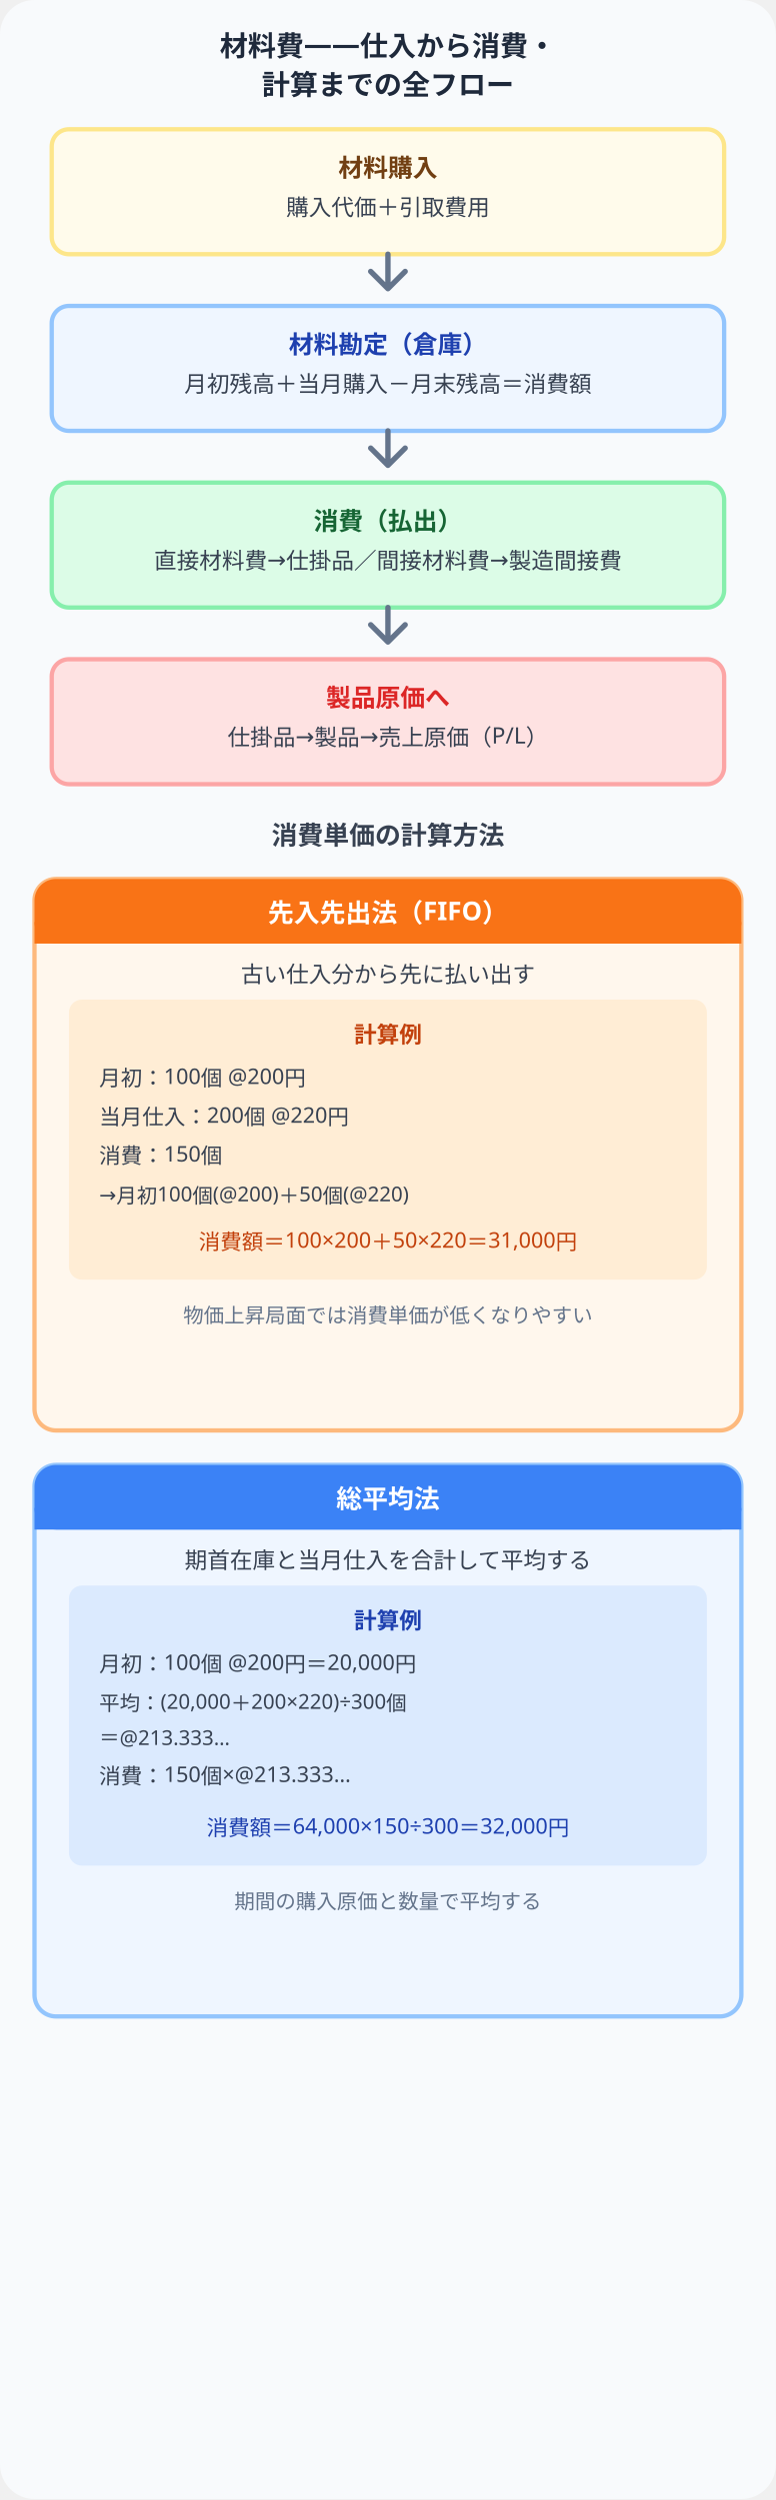
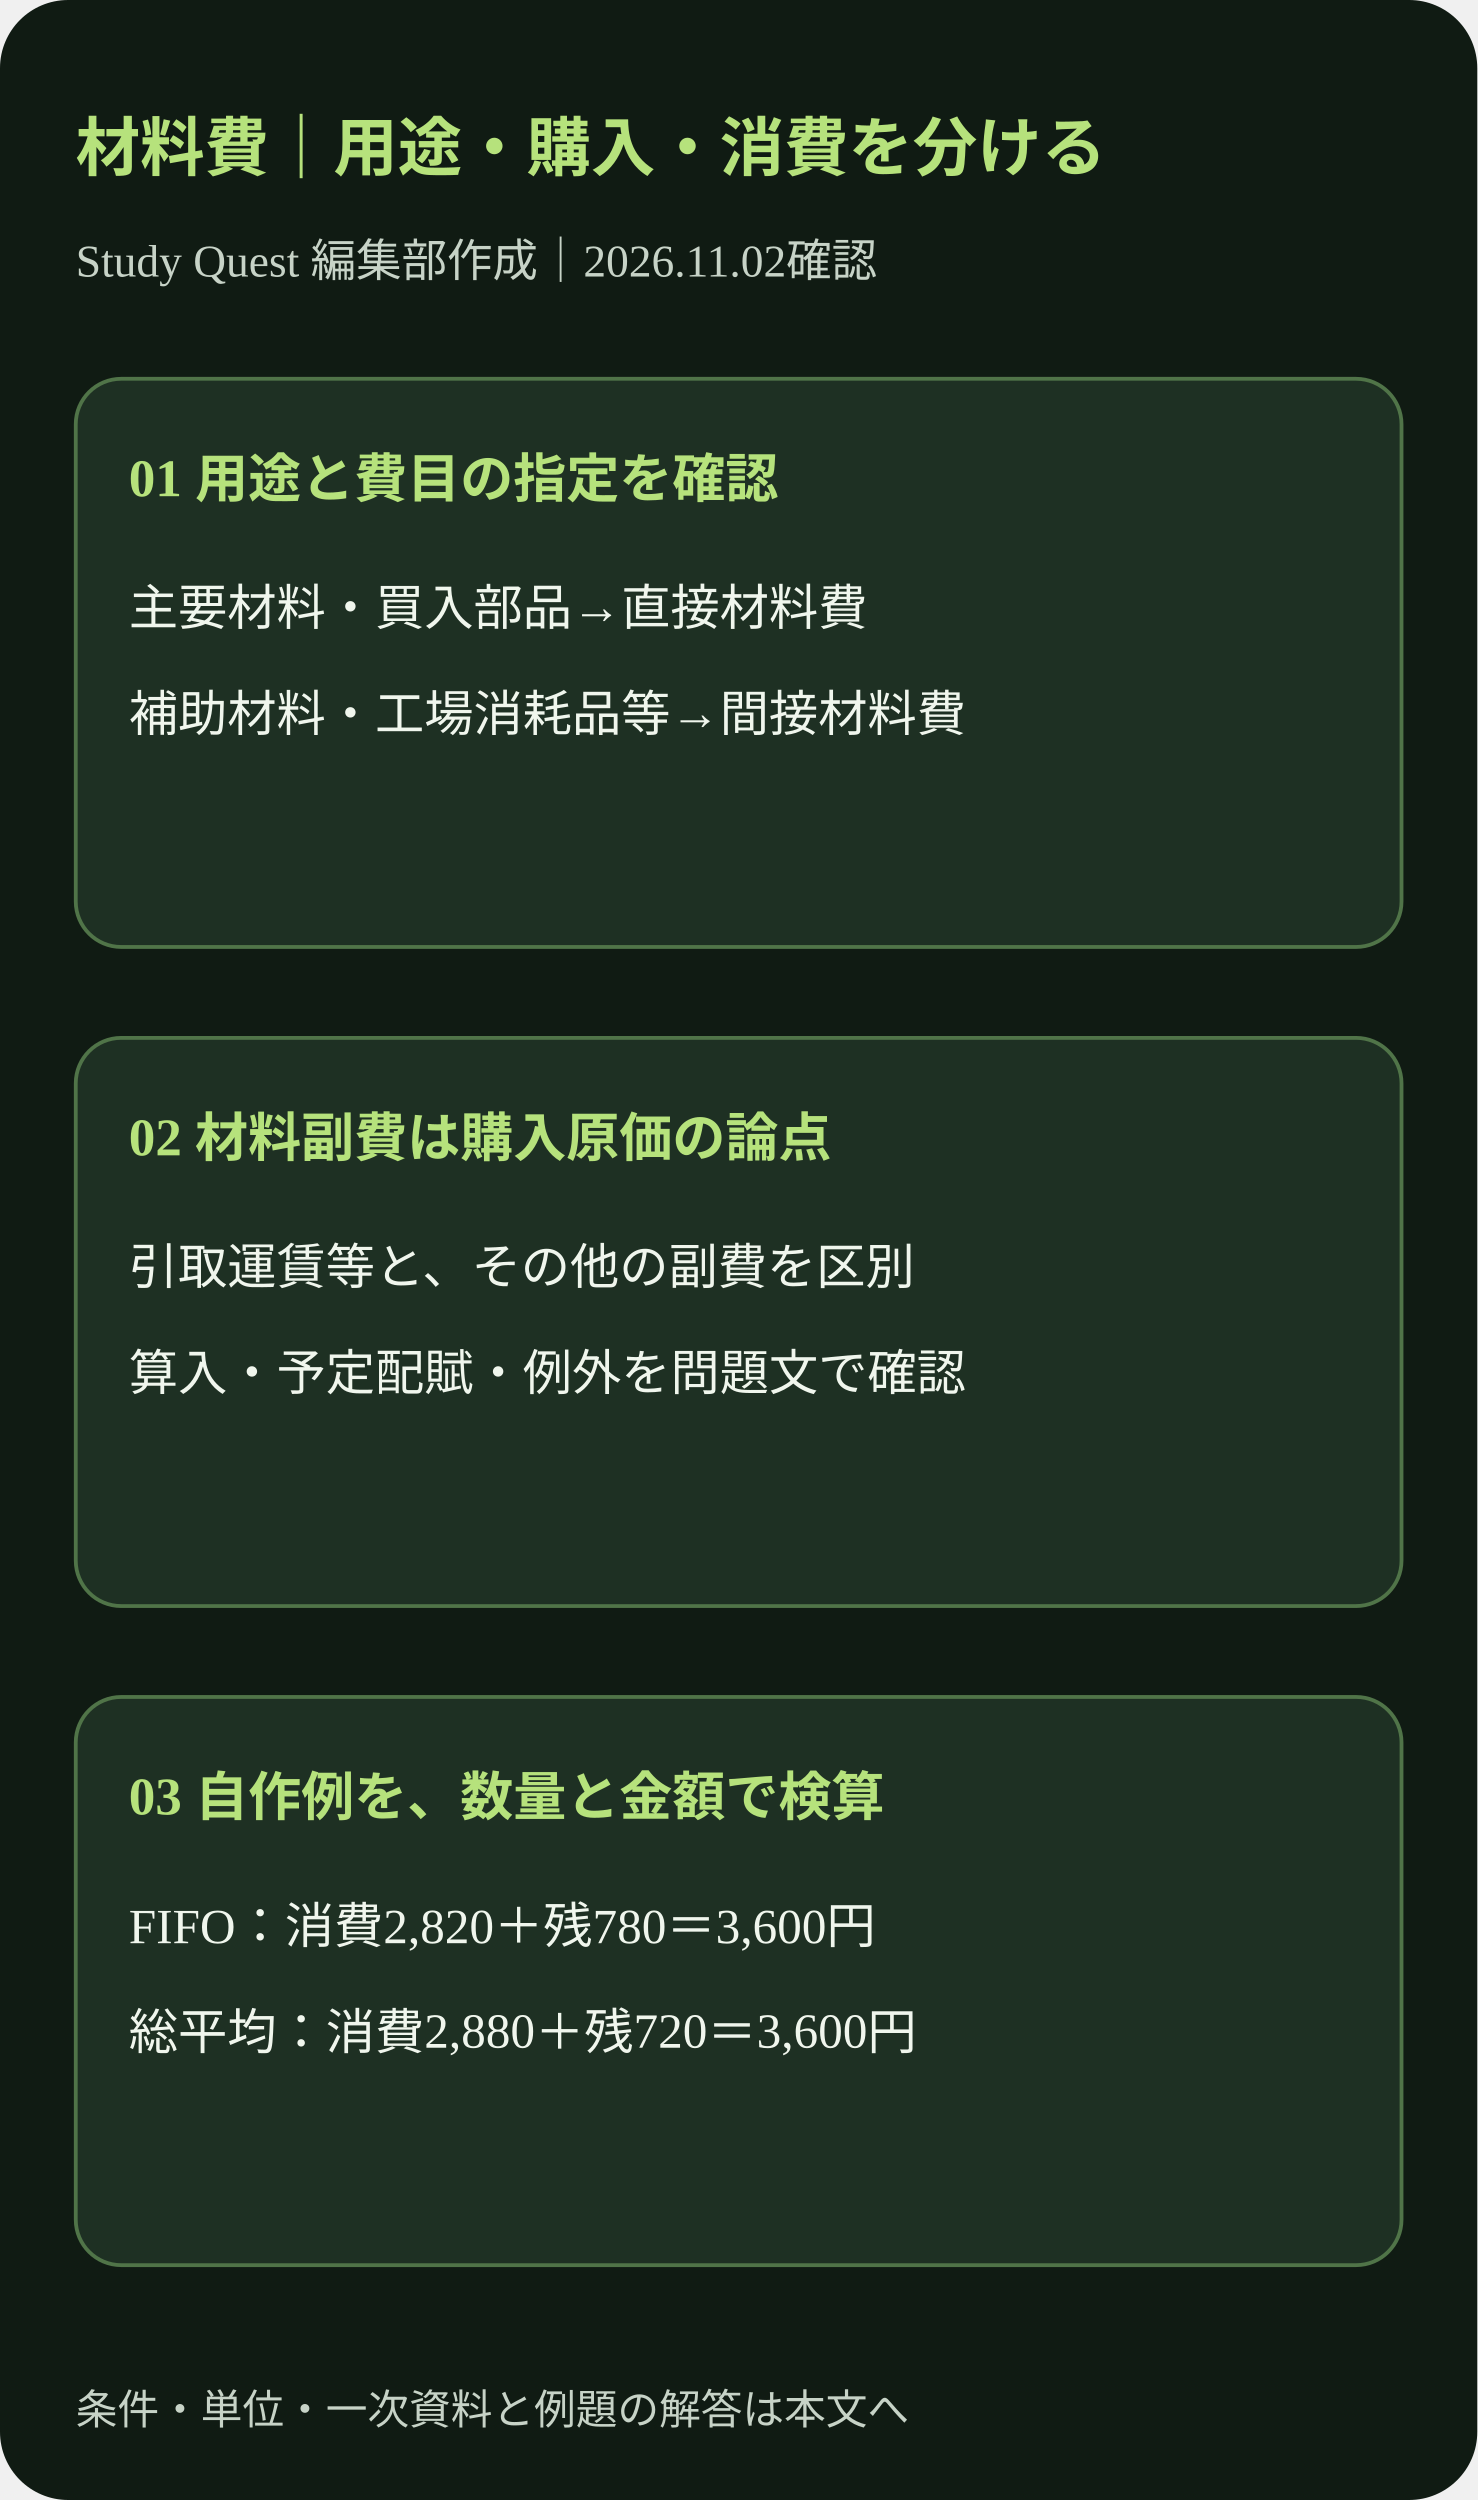
- <svg xmlns="http://www.w3.org/2000/svg" viewBox="0 0 360 1160" width="360" height="1160">
-   <defs>
-     <style>text { font-family: 'Noto Sans JP','Hiragino Sans',sans-serif; }</style>
-   </defs>
-   <rect width="360" height="1160" rx="16" fill="#F8FAFC" />
-   <text x="180" y="26" text-anchor="middle" font-size="13" font-weight="700" fill="#1E293B">材料費——仕入から消費・</text>
-   <text x="180" y="44" text-anchor="middle" font-size="13" font-weight="700" fill="#1E293B">計算までの全フロー</text>
-   <rect x="24" y="60" width="312" height="58" rx="8" fill="#FFFBEB" stroke="#FDE68A" stroke-width="2" />
-   <text x="180" y="82" text-anchor="middle" font-size="11.5" font-weight="700" fill="#713F12">材料購入</text>
-   <text x="180" y="100" text-anchor="middle" font-size="10.5" fill="#374151">購入代価＋引取費用</text>
-   <path d="M180,118 L180,134 M172,126 L180,134 L188,126" fill="none" stroke="#64748B" stroke-width="2.5" stroke-linecap="round" stroke-linejoin="round" />
-   <rect x="24" y="142" width="312" height="58" rx="8" fill="#EFF6FF" stroke="#93C5FD" stroke-width="2" />
-   <text x="180" y="164" text-anchor="middle" font-size="11.5" font-weight="700" fill="#1E40AF">材料勘定（倉庫）</text>
-   <text x="180" y="182" text-anchor="middle" font-size="10.5" fill="#374151">月初残高＋当月購入－月末残高＝消費額</text>
-   <path d="M180,200 L180,216 M172,208 L180,216 L188,208" fill="none" stroke="#64748B" stroke-width="2.5" stroke-linecap="round" stroke-linejoin="round" />
-   <rect x="24" y="224" width="312" height="58" rx="8" fill="#DCFCE7" stroke="#86EFAC" stroke-width="2" />
-   <text x="180" y="246" text-anchor="middle" font-size="11.5" font-weight="700" fill="#166534">消費（払出）</text>
-   <text x="180" y="264" text-anchor="middle" font-size="10.5" fill="#374151">直接材料費→仕掛品／間接材料費→製造間接費</text>
-   <path d="M180,282 L180,298 M172,290 L180,298 L188,290" fill="none" stroke="#64748B" stroke-width="2.5" stroke-linecap="round" stroke-linejoin="round" />
-   <rect x="24" y="306" width="312" height="58" rx="8" fill="#FEE2E2" stroke="#FCA5A5" stroke-width="2" />
-   <text x="180" y="328" text-anchor="middle" font-size="11.5" font-weight="700" fill="#DC2626">製品原価へ</text>
-   <text x="180" y="346" text-anchor="middle" font-size="10.5" fill="#374151">仕掛品→製品→売上原価（P/L）</text>
-   <text x="180" y="392" text-anchor="middle" font-size="12" font-weight="700" fill="#374151">消費単価の計算方法</text>
-   <rect x="16" y="408" width="328" height="256" rx="10" fill="#FFF7ED" stroke="#FDB97D" stroke-width="2" />
-   <rect x="16" y="408" width="328" height="30" rx="10" fill="#F97316" />
-   <rect x="16" y="428" width="328" height="10" fill="#F97316" />
-   <text x="180" y="428" text-anchor="middle" font-size="12" font-weight="700" fill="#fff">先入先出法（FIFO）</text>
-   <text x="180" y="456" text-anchor="middle" font-size="10.5" fill="#374151">古い仕入分から先に払い出す</text>
-   <rect x="32" y="464" width="296" height="130" rx="6" fill="#FFEDD5" />
-   <text x="180" y="484" text-anchor="middle" font-size="10.5" font-weight="700" fill="#C2410C">計算例</text>
-   <text x="46" y="504" font-size="10" fill="#374151">月初：100個 @200円</text>
-   <text x="46" y="522" font-size="10" fill="#374151">当月仕入：200個 @220円</text>
-   <text x="46" y="540" font-size="10" fill="#374151">消費：150個</text>
-   <text x="46" y="558" font-size="9.5" fill="#374151">→月初100個(@200)＋50個(@220)</text>
-   <text x="180" y="580" text-anchor="middle" font-size="10" fill="#C2410C">消費額＝100×200＋50×220＝31,000円</text>
-   <text x="180" y="614" text-anchor="middle" font-size="9.5" fill="#64748B">物価上昇局面では消費単価が低くなりやすい</text>
-   <rect x="16" y="680" width="328" height="256" rx="10" fill="#EFF6FF" stroke="#93C5FD" stroke-width="2" />
-   <rect x="16" y="680" width="328" height="30" rx="10" fill="#3B82F6" />
-   <rect x="16" y="700" width="328" height="10" fill="#3B82F6" />
-   <text x="180" y="700" text-anchor="middle" font-size="12" font-weight="700" fill="#fff">総平均法</text>
-   <text x="180" y="728" text-anchor="middle" font-size="10.5" fill="#374151">期首在庫と当月仕入を合計して平均する</text>
-   <rect x="32" y="736" width="296" height="130" rx="6" fill="#DBEAFE" />
-   <text x="180" y="756" text-anchor="middle" font-size="10.5" font-weight="700" fill="#1E40AF">計算例</text>
-   <text x="46" y="776" font-size="10" fill="#374151">月初：100個 @200円＝20,000円</text>
-   <text x="46" y="794" font-size="9.5" fill="#374151">平均：(20,000＋200×220)÷300個</text>
-   <text x="46" y="810" font-size="9.5" fill="#374151">＝@213.333…</text>
-   <text x="46" y="828" font-size="10" fill="#374151">消費：150個×@213.333…</text>
-   <text x="180" y="852" text-anchor="middle" font-size="10" fill="#1E40AF">消費額＝64,000×150÷300＝32,000円</text>
-   <text x="180" y="886" text-anchor="middle" font-size="9.5" fill="#64748B">期間の購入原価と数量で平均する</text>
+ <svg xmlns="http://www.w3.org/2000/svg" width="390" height="660" viewBox="0 0 390 660" role="img" aria-labelledby="title desc">
+   <rect width="390" height="660" rx="18" fill="#101B13" />
+   <g font-family="M PLUS 1, Hiragino Kaku Gothic ProN, sans-serif">
+     <text x="20" y="45" font-size="17" font-weight="700" fill="#B6E27C">材料費｜用途・購入・消費を分ける</text>
+     <text x="20" y="73" font-size="12" fill="#C7D3C7">Study Quest 編集部作成｜2026.11.02確認</text>
+     <rect x="20" y="100" width="350" height="150" rx="12" fill="#1E3023" stroke="#507448" />
+     <text x="34" y="131" font-size="14" font-weight="700" fill="#B6E27C">01  用途と費目の指定を確認</text>
+     <text x="34" y="165" font-size="13" fill="#F0F6ED">主要材料・買入部品→直接材料費</text>
+     <text x="34" y="193" font-size="13" fill="#F0F6ED">補助材料・工場消耗品等→間接材料費</text>
+     <rect x="20" y="274" width="350" height="150" rx="12" fill="#1E3023" stroke="#507448" />
+     <text x="34" y="305" font-size="14" font-weight="700" fill="#B6E27C">02  材料副費は購入原価の論点</text>
+     <text x="34" y="339" font-size="13" fill="#F0F6ED">引取運賃等と、その他の副費を区別</text>
+     <text x="34" y="367" font-size="13" fill="#F0F6ED">算入・予定配賦・例外を問題文で確認</text>
+     <rect x="20" y="448" width="350" height="150" rx="12" fill="#1E3023" stroke="#507448" />
+     <text x="34" y="479" font-size="14" font-weight="700" fill="#B6E27C">03  自作例を、数量と金額で検算</text>
+     <text x="34" y="513" font-size="13" fill="#F0F6ED">FIFO：消費2,820＋残780＝3,600円</text>
+     <text x="34" y="541" font-size="13" fill="#F0F6ED">総平均：消費2,880＋残720＝3,600円</text>
+     <text x="20" y="640" font-size="11" fill="#C7D3C7">条件・単位・一次資料と例題の解答は本文へ</text>
+   </g>
</svg>
